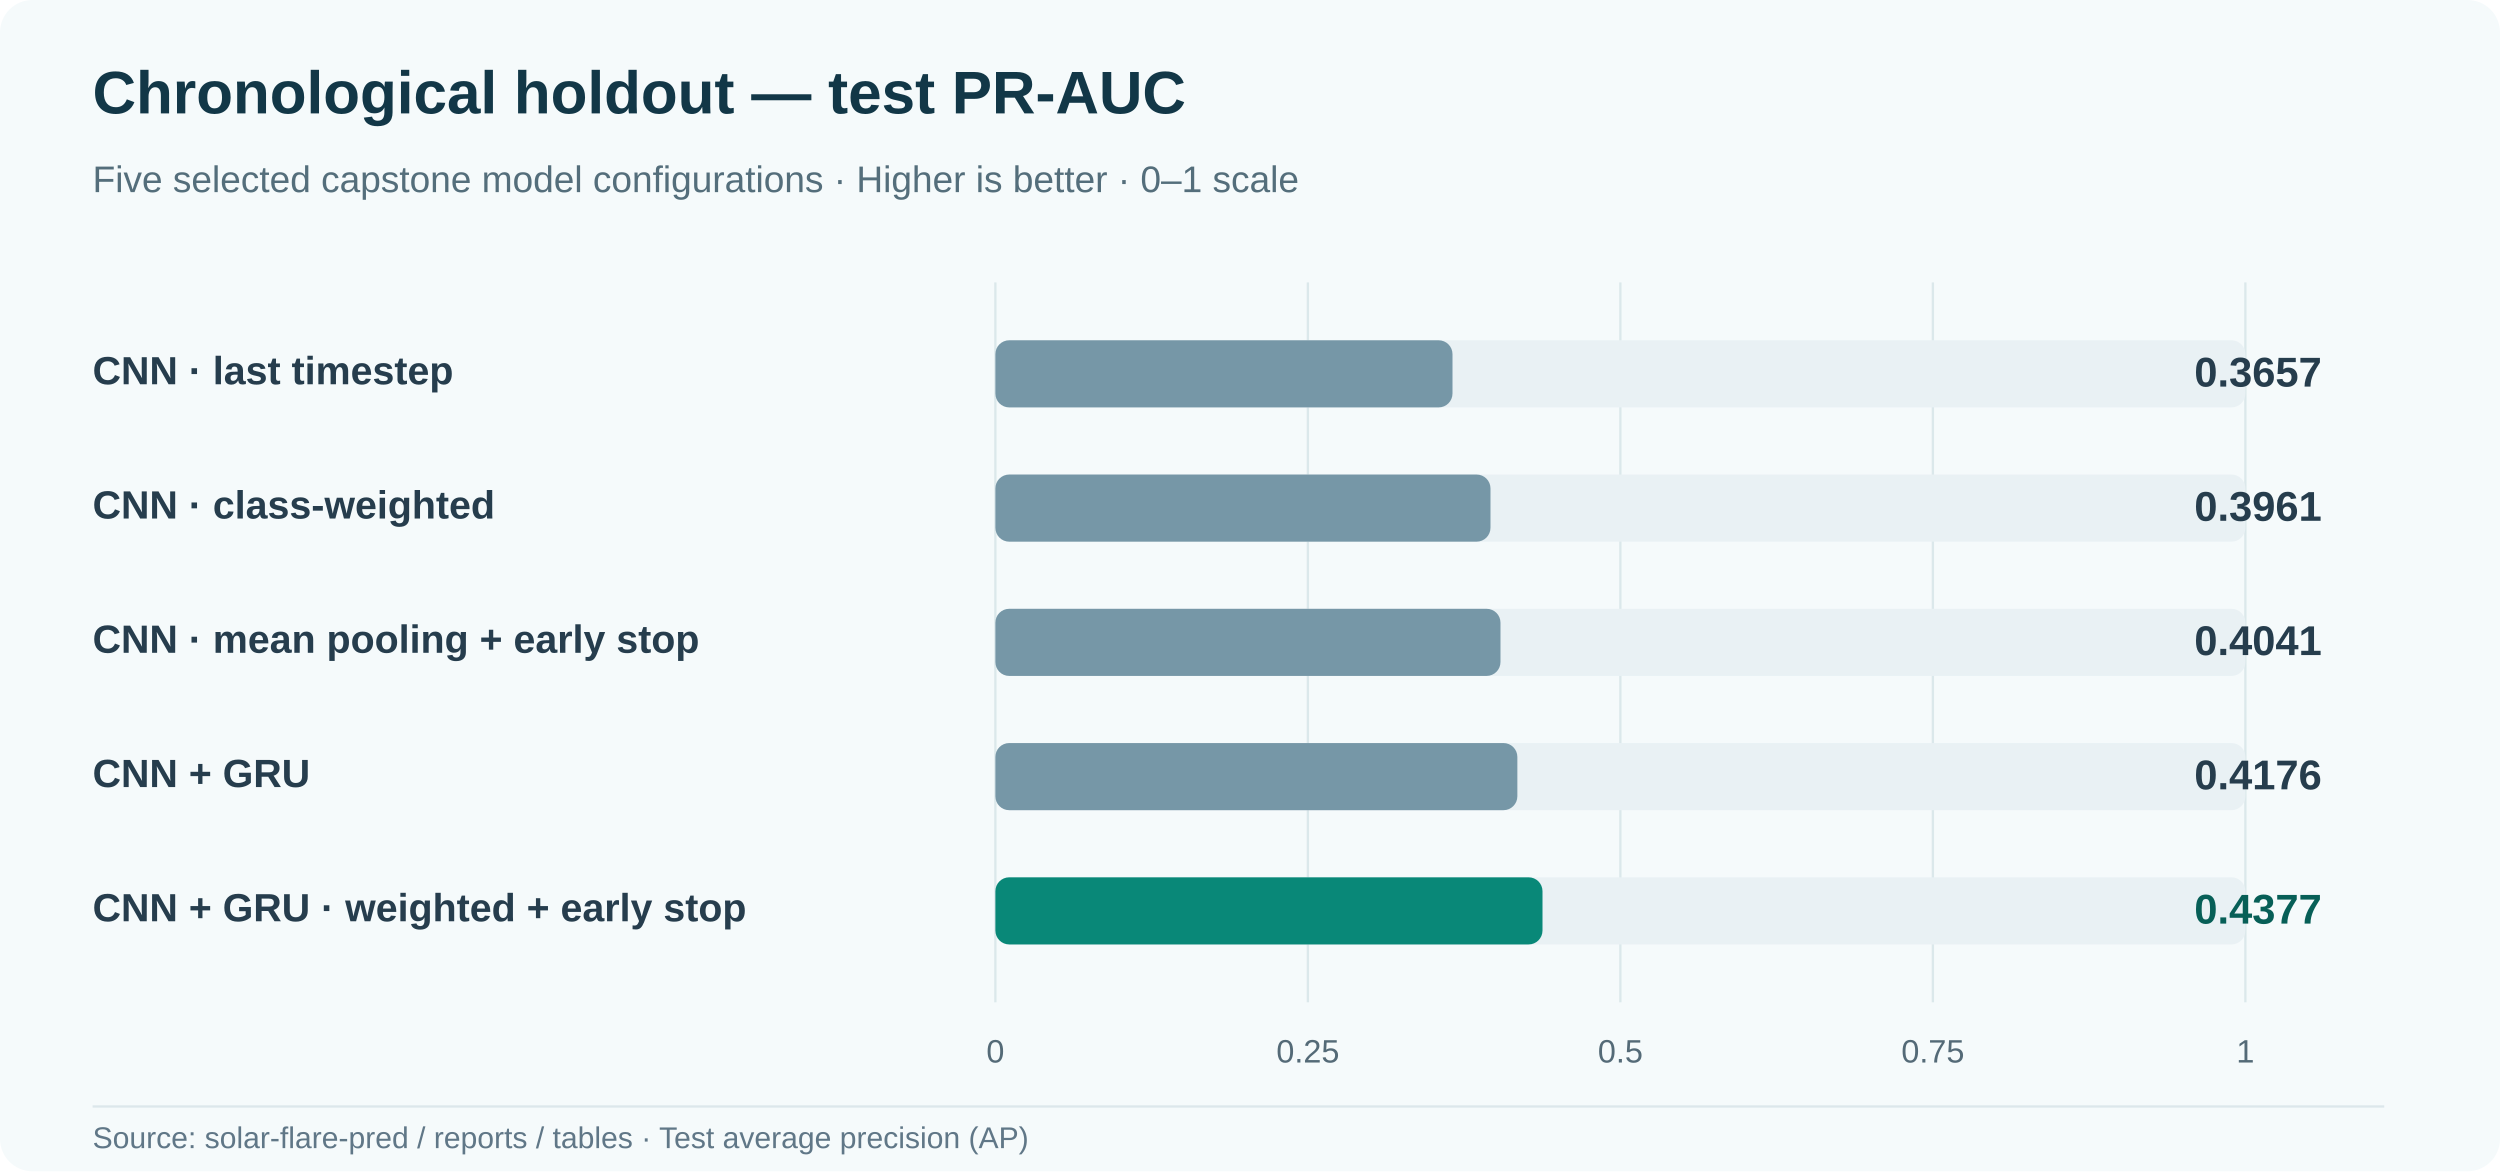
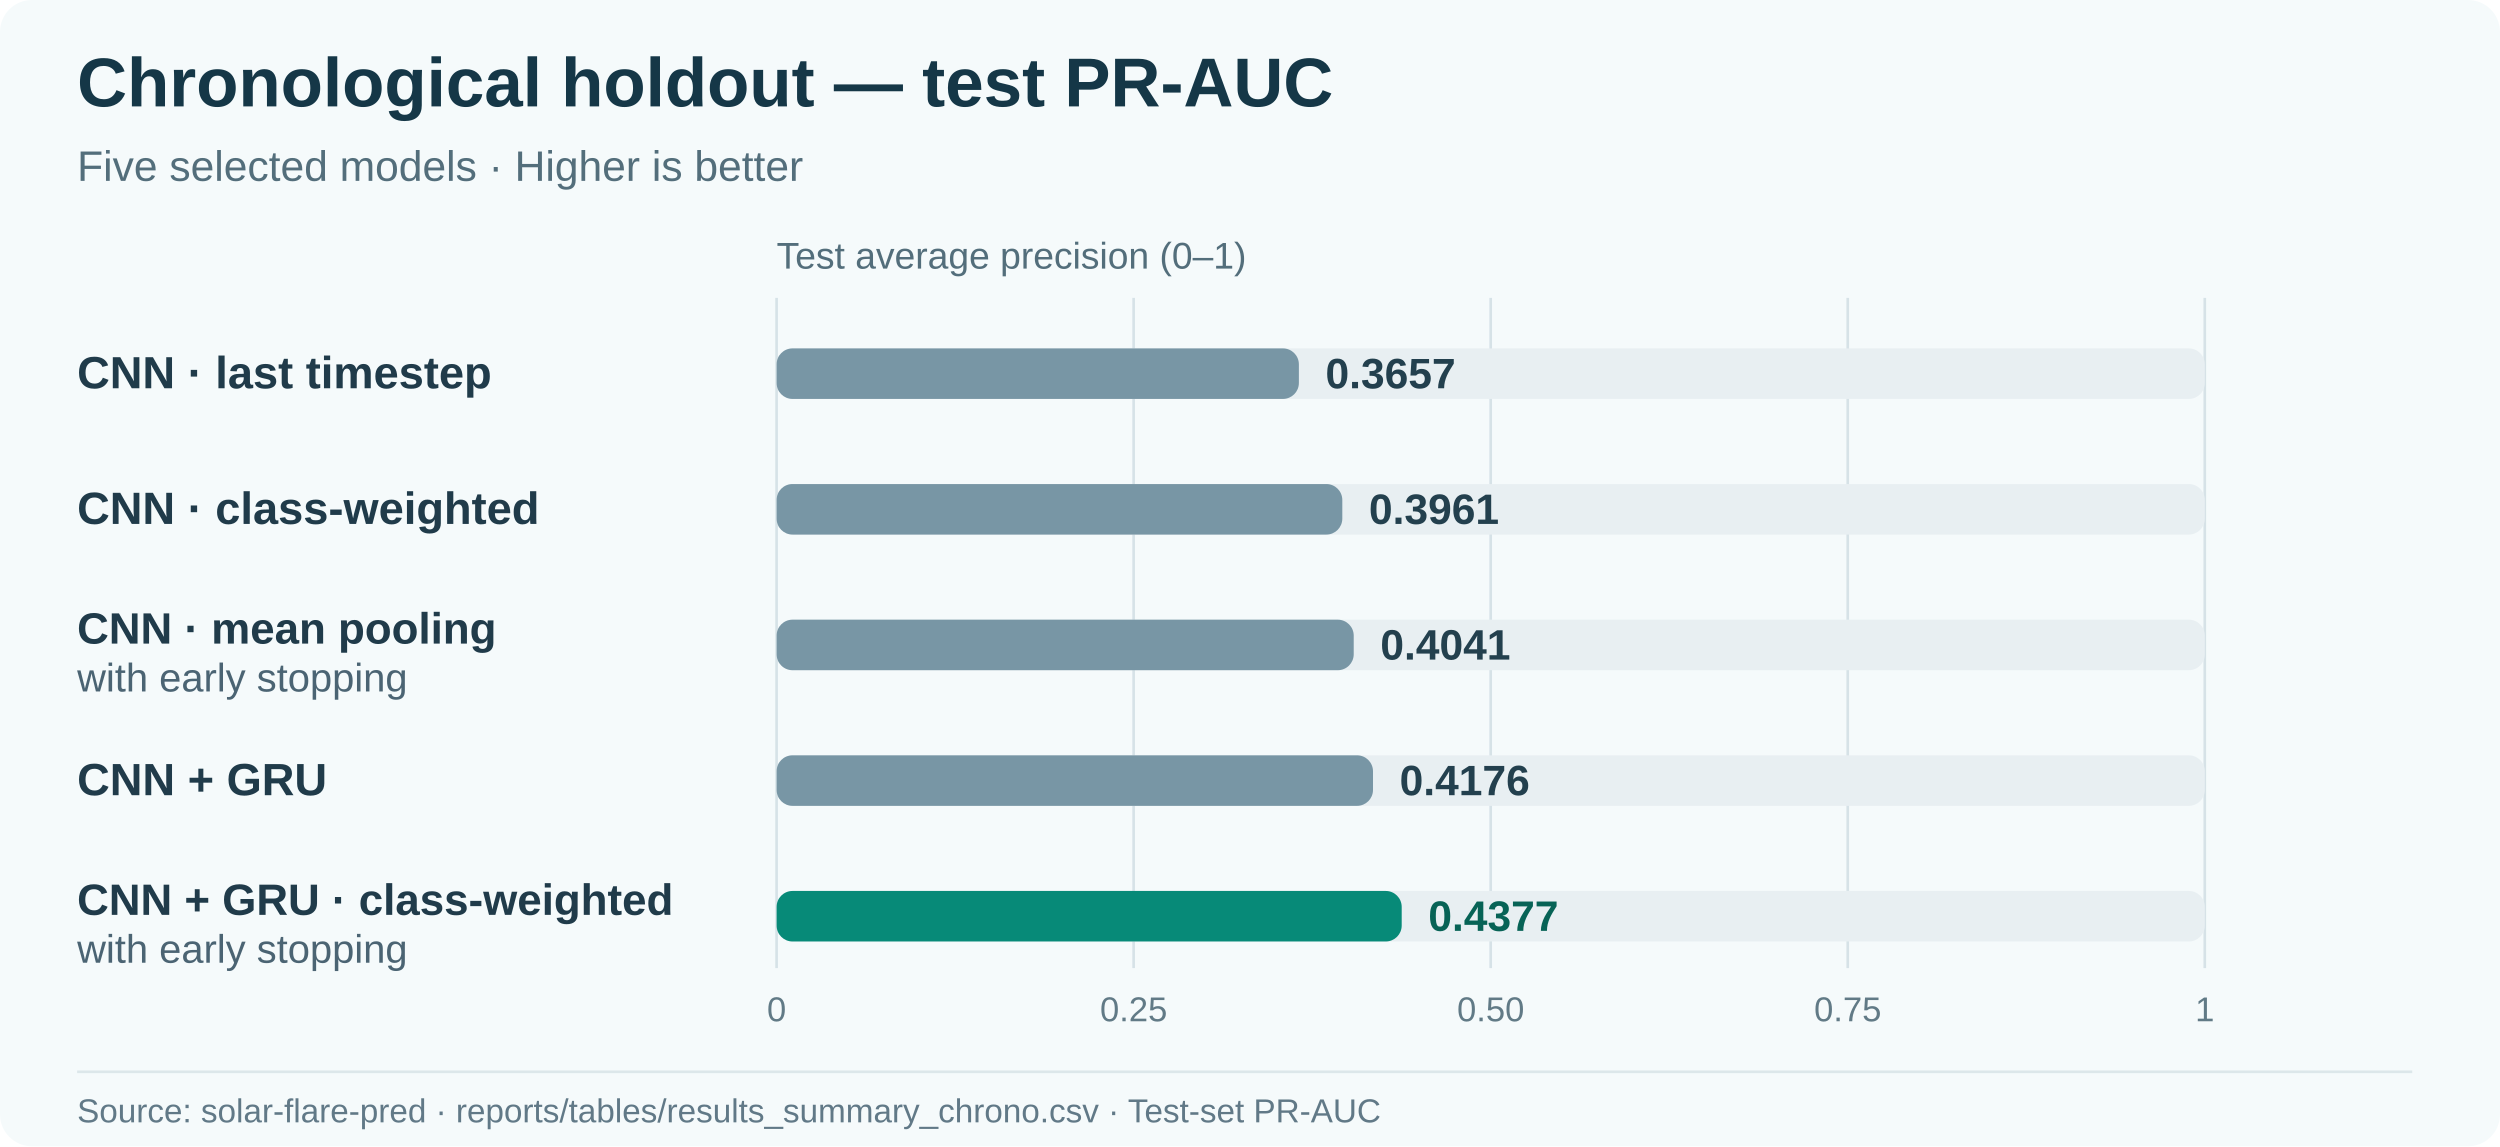
- <svg xmlns="http://www.w3.org/2000/svg" width="1080" height="506" viewBox="0 0 1080 506" role="img" aria-labelledby="chart-title chart-desc">
-   <rect width="1080" height="506" rx="14" fill="#f5fafb" />
-   <text x="40" y="49" fill="#123747" font-family="Arial,Helvetica,sans-serif" font-weight="750" font-size="26">Chronological holdout — test PR-AUC</text>
-   <text x="40" y="83" fill="#546e7b" font-family="Arial,Helvetica,sans-serif" font-size="16">Five selected capstone model configurations · Higher is better · 0–1 scale</text>
-   <g font-family="Arial,Helvetica,sans-serif">
-     <line x1="430" y1="122" x2="430" y2="433" stroke="#dbe8eb" stroke-width="1" />
-     <text x="430" y="459" text-anchor="middle" fill="#546a77" font-size="14">0</text>
-     <line x1="565" y1="122" x2="565" y2="433" stroke="#dbe8eb" stroke-width="1" />
-     <text x="565" y="459" text-anchor="middle" fill="#546a77" font-size="14">0.25</text>
-     <line x1="700" y1="122" x2="700" y2="433" stroke="#dbe8eb" stroke-width="1" />
-     <text x="700" y="459" text-anchor="middle" fill="#546a77" font-size="14">0.5</text>
-     <line x1="835" y1="122" x2="835" y2="433" stroke="#dbe8eb" stroke-width="1" />
-     <text x="835" y="459" text-anchor="middle" fill="#546a77" font-size="14">0.75</text>
-     <line x1="970" y1="122" x2="970" y2="433" stroke="#dbe8eb" stroke-width="1" />
-     <text x="970" y="459" text-anchor="middle" fill="#546a77" font-size="14">1</text>
-     <text x="40" y="166" fill="#263d4d" font-size="17" font-weight="550">CNN · last timestep</text>
-     <rect x="430" y="147" width="540" height="29" rx="6" fill="#e9f1f4" />
-     <rect x="430" y="147" width="197.48" height="29" rx="6" fill="#7697a7" />
-     <text x="1003" y="167" fill="#263d4d" font-weight="600" font-size="18" text-anchor="end">0.3657</text>
-     <text x="40" y="224" fill="#263d4d" font-size="17" font-weight="550">CNN · class-weighted</text>
-     <rect x="430" y="205" width="540" height="29" rx="6" fill="#e9f1f4" />
-     <rect x="430" y="205" width="213.89" height="29" rx="6" fill="#7697a7" />
-     <text x="1003" y="225" fill="#263d4d" font-weight="600" font-size="18" text-anchor="end">0.3961</text>
-     <text x="40" y="282" fill="#263d4d" font-size="17" font-weight="550">CNN · mean pooling + early stop</text>
-     <rect x="430" y="263" width="540" height="29" rx="6" fill="#e9f1f4" />
-     <rect x="430" y="263" width="218.21" height="29" rx="6" fill="#7697a7" />
-     <text x="1003" y="283" fill="#263d4d" font-weight="600" font-size="18" text-anchor="end">0.4041</text>
-     <text x="40" y="340" fill="#263d4d" font-size="17" font-weight="550">CNN + GRU</text>
-     <rect x="430" y="321" width="540" height="29" rx="6" fill="#e9f1f4" />
-     <rect x="430" y="321" width="225.50" height="29" rx="6" fill="#7697a7" />
-     <text x="1003" y="341" fill="#263d4d" font-weight="600" font-size="18" text-anchor="end">0.4176</text>
-     <text x="40" y="398" fill="#263d4d" font-size="17" font-weight="700">CNN + GRU · weighted + early stop</text>
-     <rect x="430" y="379" width="540" height="29" rx="6" fill="#e9f1f4" />
-     <rect x="430" y="379" width="236.36" height="29" rx="6" fill="#098878" />
-     <text x="1003" y="399" fill="#075f57" font-weight="750" font-size="18" text-anchor="end">0.4377</text>
+ <svg xmlns="http://www.w3.org/2000/svg" width="940" height="431" viewBox="0 0 940 431" role="img" aria-labelledby="chart-title chart-desc">
+   <rect x="0" y="0" width="940" height="431" rx="12" fill="#f5fafb" />
+   <g font-family="Arial, Helvetica, sans-serif">
+     <text x="29" y="40" fill="#153747" font-size="26" font-weight="700">Chronological holdout — test PR-AUC</text>
+     <text x="29" y="68" fill="#536e7b" font-size="16">Five selected models · Higher is better</text>
+     <text x="292" y="101" fill="#536e7b" font-size="14">Test average precision (0–1)</text>
+     <line x1="292.00" y1="112" x2="292.00" y2="364" stroke="#d6e2e7" stroke-width="1" />
+     <text x="292.00" y="384" text-anchor="middle" fill="#617a86" font-size="13">0</text>
+     <line x1="426.25" y1="112" x2="426.25" y2="364" stroke="#d6e2e7" stroke-width="1" />
+     <text x="426.25" y="384" text-anchor="middle" fill="#617a86" font-size="13">0.25</text>
+     <line x1="560.50" y1="112" x2="560.50" y2="364" stroke="#d6e2e7" stroke-width="1" />
+     <text x="560.50" y="384" text-anchor="middle" fill="#617a86" font-size="13">0.50</text>
+     <line x1="694.75" y1="112" x2="694.75" y2="364" stroke="#d6e2e7" stroke-width="1" />
+     <text x="694.75" y="384" text-anchor="middle" fill="#617a86" font-size="13">0.75</text>
+     <line x1="829.00" y1="112" x2="829.00" y2="364" stroke="#d6e2e7" stroke-width="1" />
+     <text x="829.00" y="384" text-anchor="middle" fill="#617a86" font-size="13">1</text>
+     <text x="29" y="146" fill="#203b4a" font-size="17" font-weight="600">CNN · last timestep</text>
+     <rect x="292" y="131" width="537" height="19" rx="6" fill="#e8eff2" />
+     <rect x="292" y="131" width="196.38" height="19" rx="6" fill="#7896a5" />
+     <text x="498.38" y="146" fill="#23404e" font-size="16" font-weight="700">0.3657</text>
+     <text x="29" y="197" fill="#203b4a" font-size="17" font-weight="600">CNN · class-weighted</text>
+     <rect x="292" y="182" width="537" height="19" rx="6" fill="#e8eff2" />
+     <rect x="292" y="182" width="212.71" height="19" rx="6" fill="#7896a5" />
+     <text x="514.71" y="197" fill="#23404e" font-size="16" font-weight="700">0.3961</text>
+     <text x="29" y="242" fill="#203b4a" font-size="16.5" font-weight="600">CNN · mean pooling</text>
+     <text x="29" y="260" fill="#4b6473" font-size="15">with early stopping</text>
+     <rect x="292" y="233" width="537" height="19" rx="6" fill="#e8eff2" />
+     <rect x="292" y="233" width="217.00" height="19" rx="6" fill="#7896a5" />
+     <text x="519.00" y="248" fill="#23404e" font-size="16" font-weight="700">0.4041</text>
+     <text x="29" y="299" fill="#203b4a" font-size="17" font-weight="600">CNN + GRU</text>
+     <rect x="292" y="284" width="537" height="19" rx="6" fill="#e8eff2" />
+     <rect x="292" y="284" width="224.25" height="19" rx="6" fill="#7896a5" />
+     <text x="526.25" y="299" fill="#23404e" font-size="16" font-weight="700">0.4176</text>
+     <text x="29" y="344" fill="#203b4a" font-size="16.5" font-weight="700">CNN + GRU · class-weighted</text>
+     <text x="29" y="362" fill="#4b6473" font-size="15">with early stopping</text>
+     <rect x="292" y="335" width="537" height="19" rx="6" fill="#e8eff2" />
+     <rect x="292" y="335" width="235.04" height="19" rx="6" fill="#078a78" />
+     <text x="537.04" y="350" fill="#076356" font-size="16" font-weight="700">0.4377</text>
+     <line x1="29" y1="403" x2="907" y2="403" stroke="#dce7ea" />
+     <text x="29" y="422" fill="#617987" font-size="12.5">Source: solar-flare-pred · reports/tables/results_summary_chrono.csv · Test-set PR-AUC</text>
  </g>
-   <line x1="40" y1="478" x2="1030" y2="478" stroke="#dce7eb" />
-   <text x="40" y="496" font-family="Arial,Helvetica,sans-serif" font-size="13" fill="#607787">Source: solar-flare-pred / reports / tables · Test average precision (AP)</text>
</svg>
